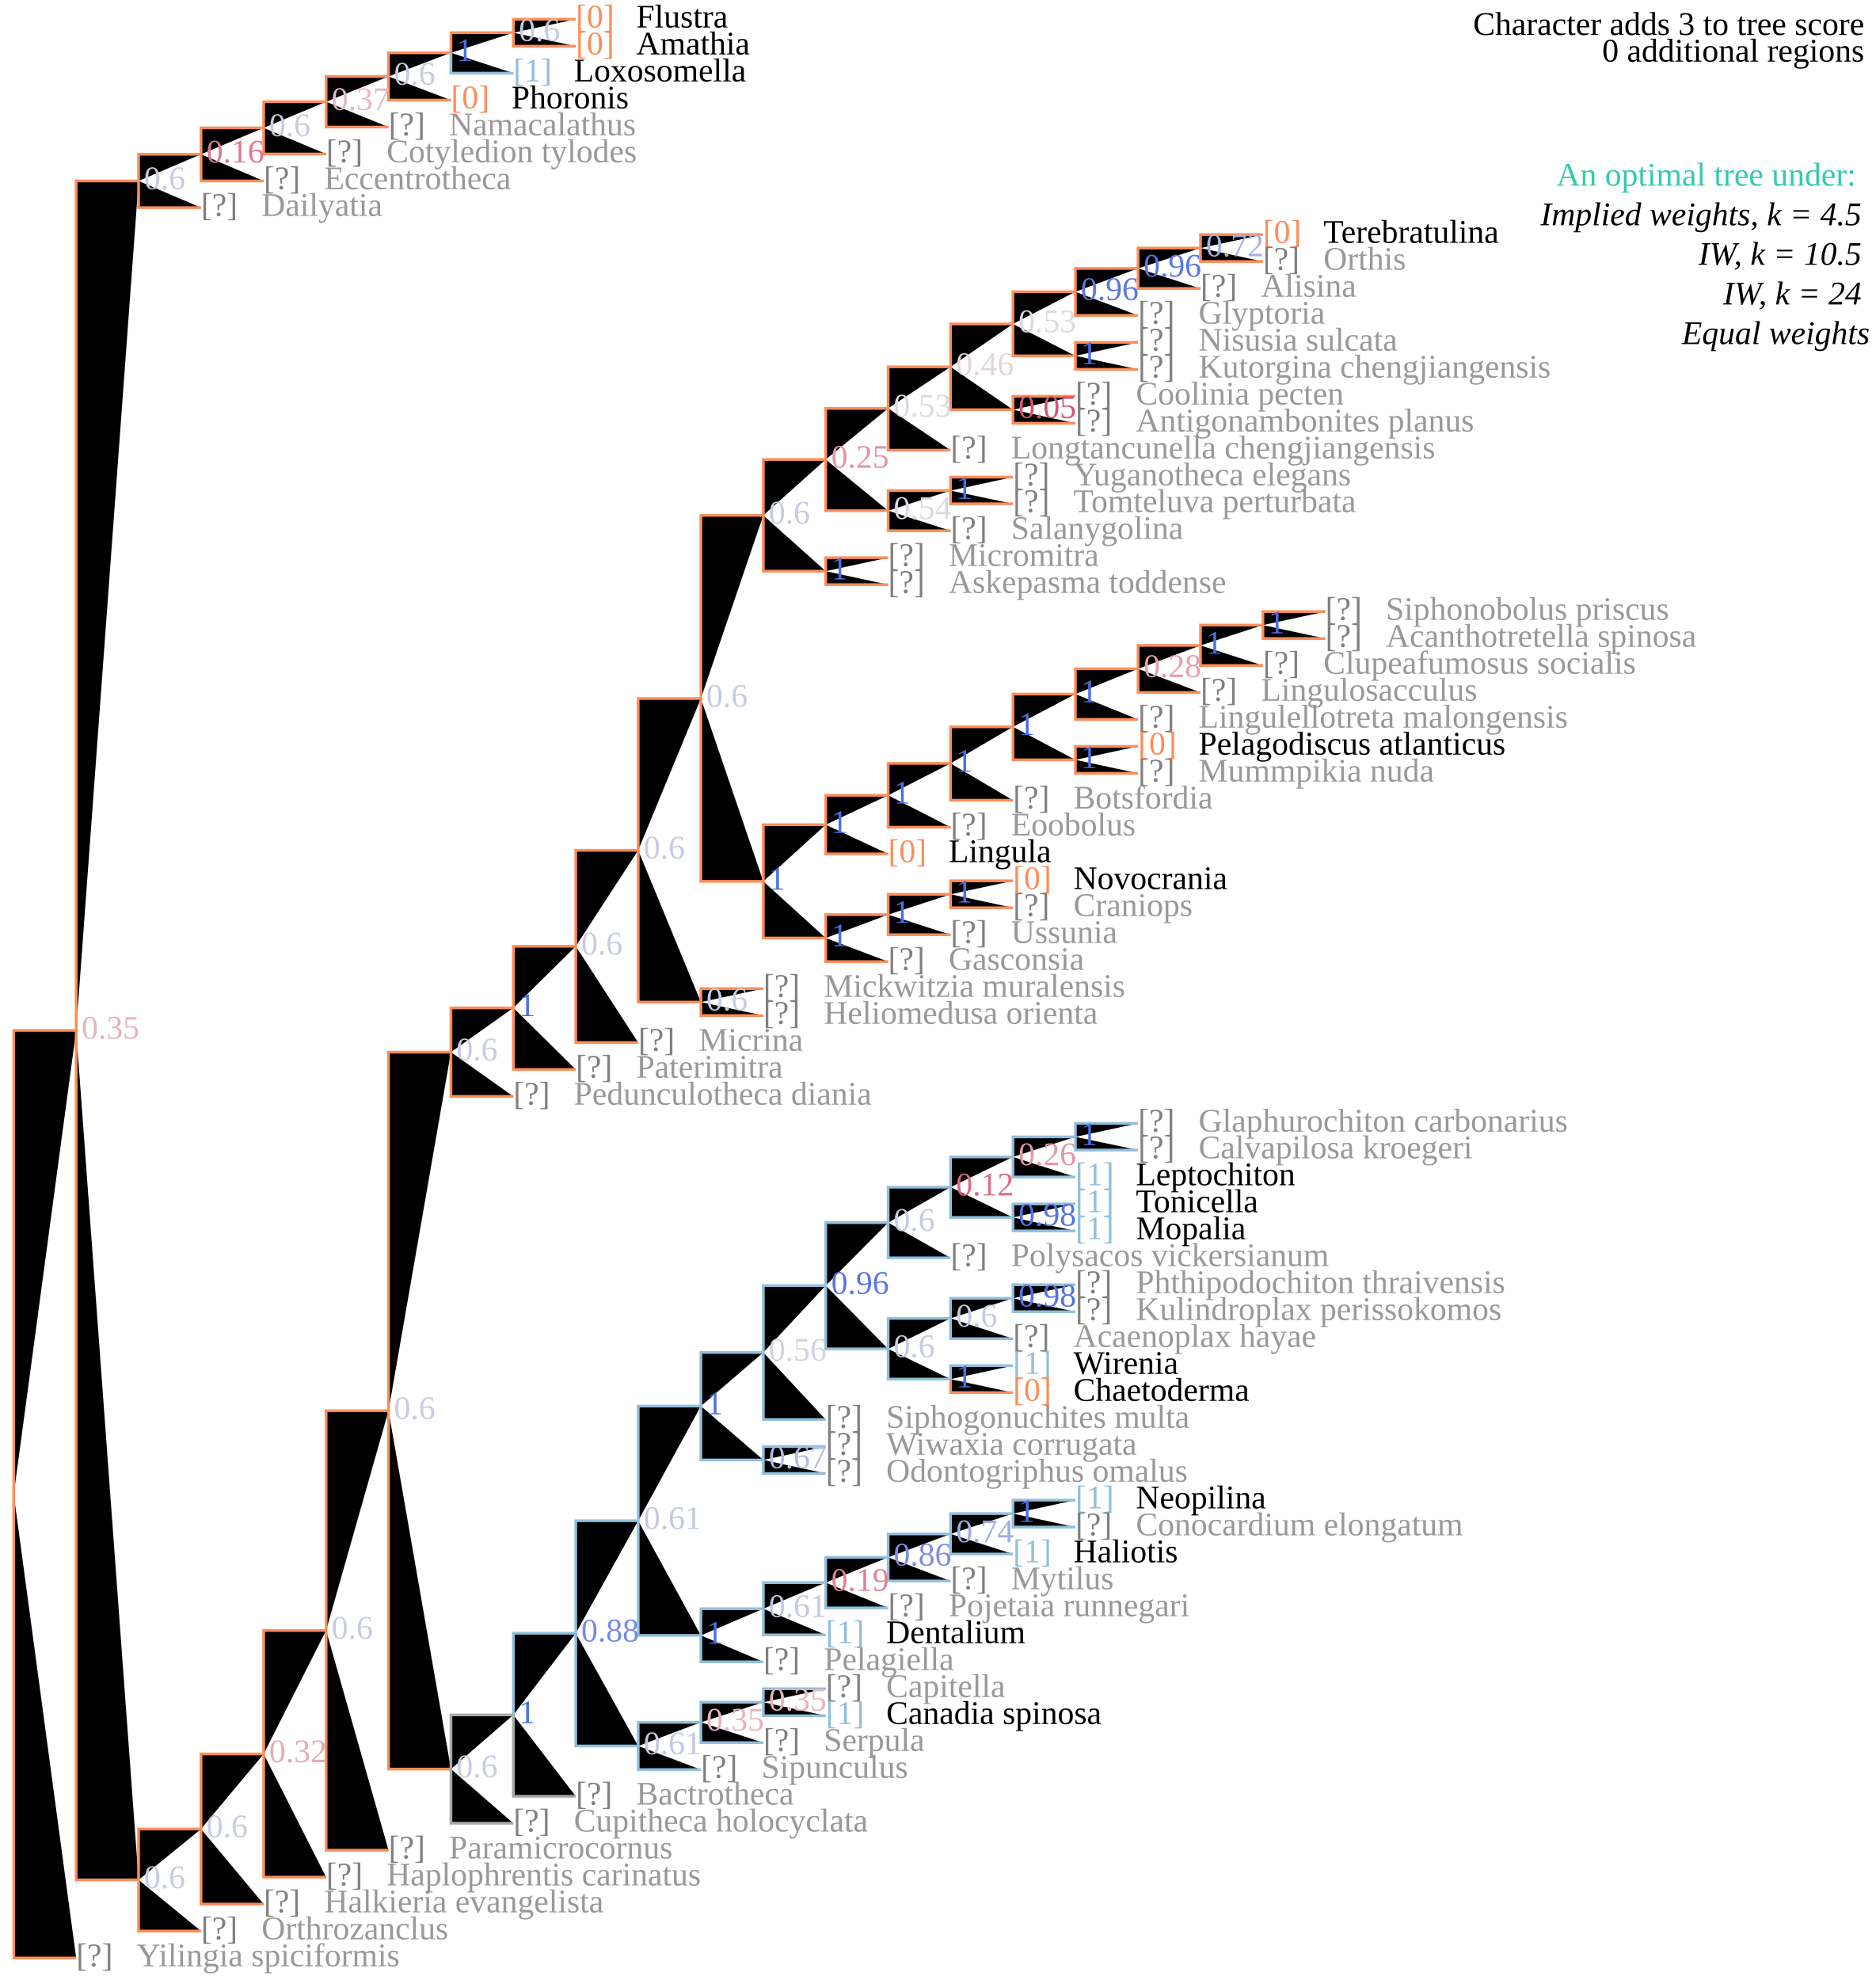
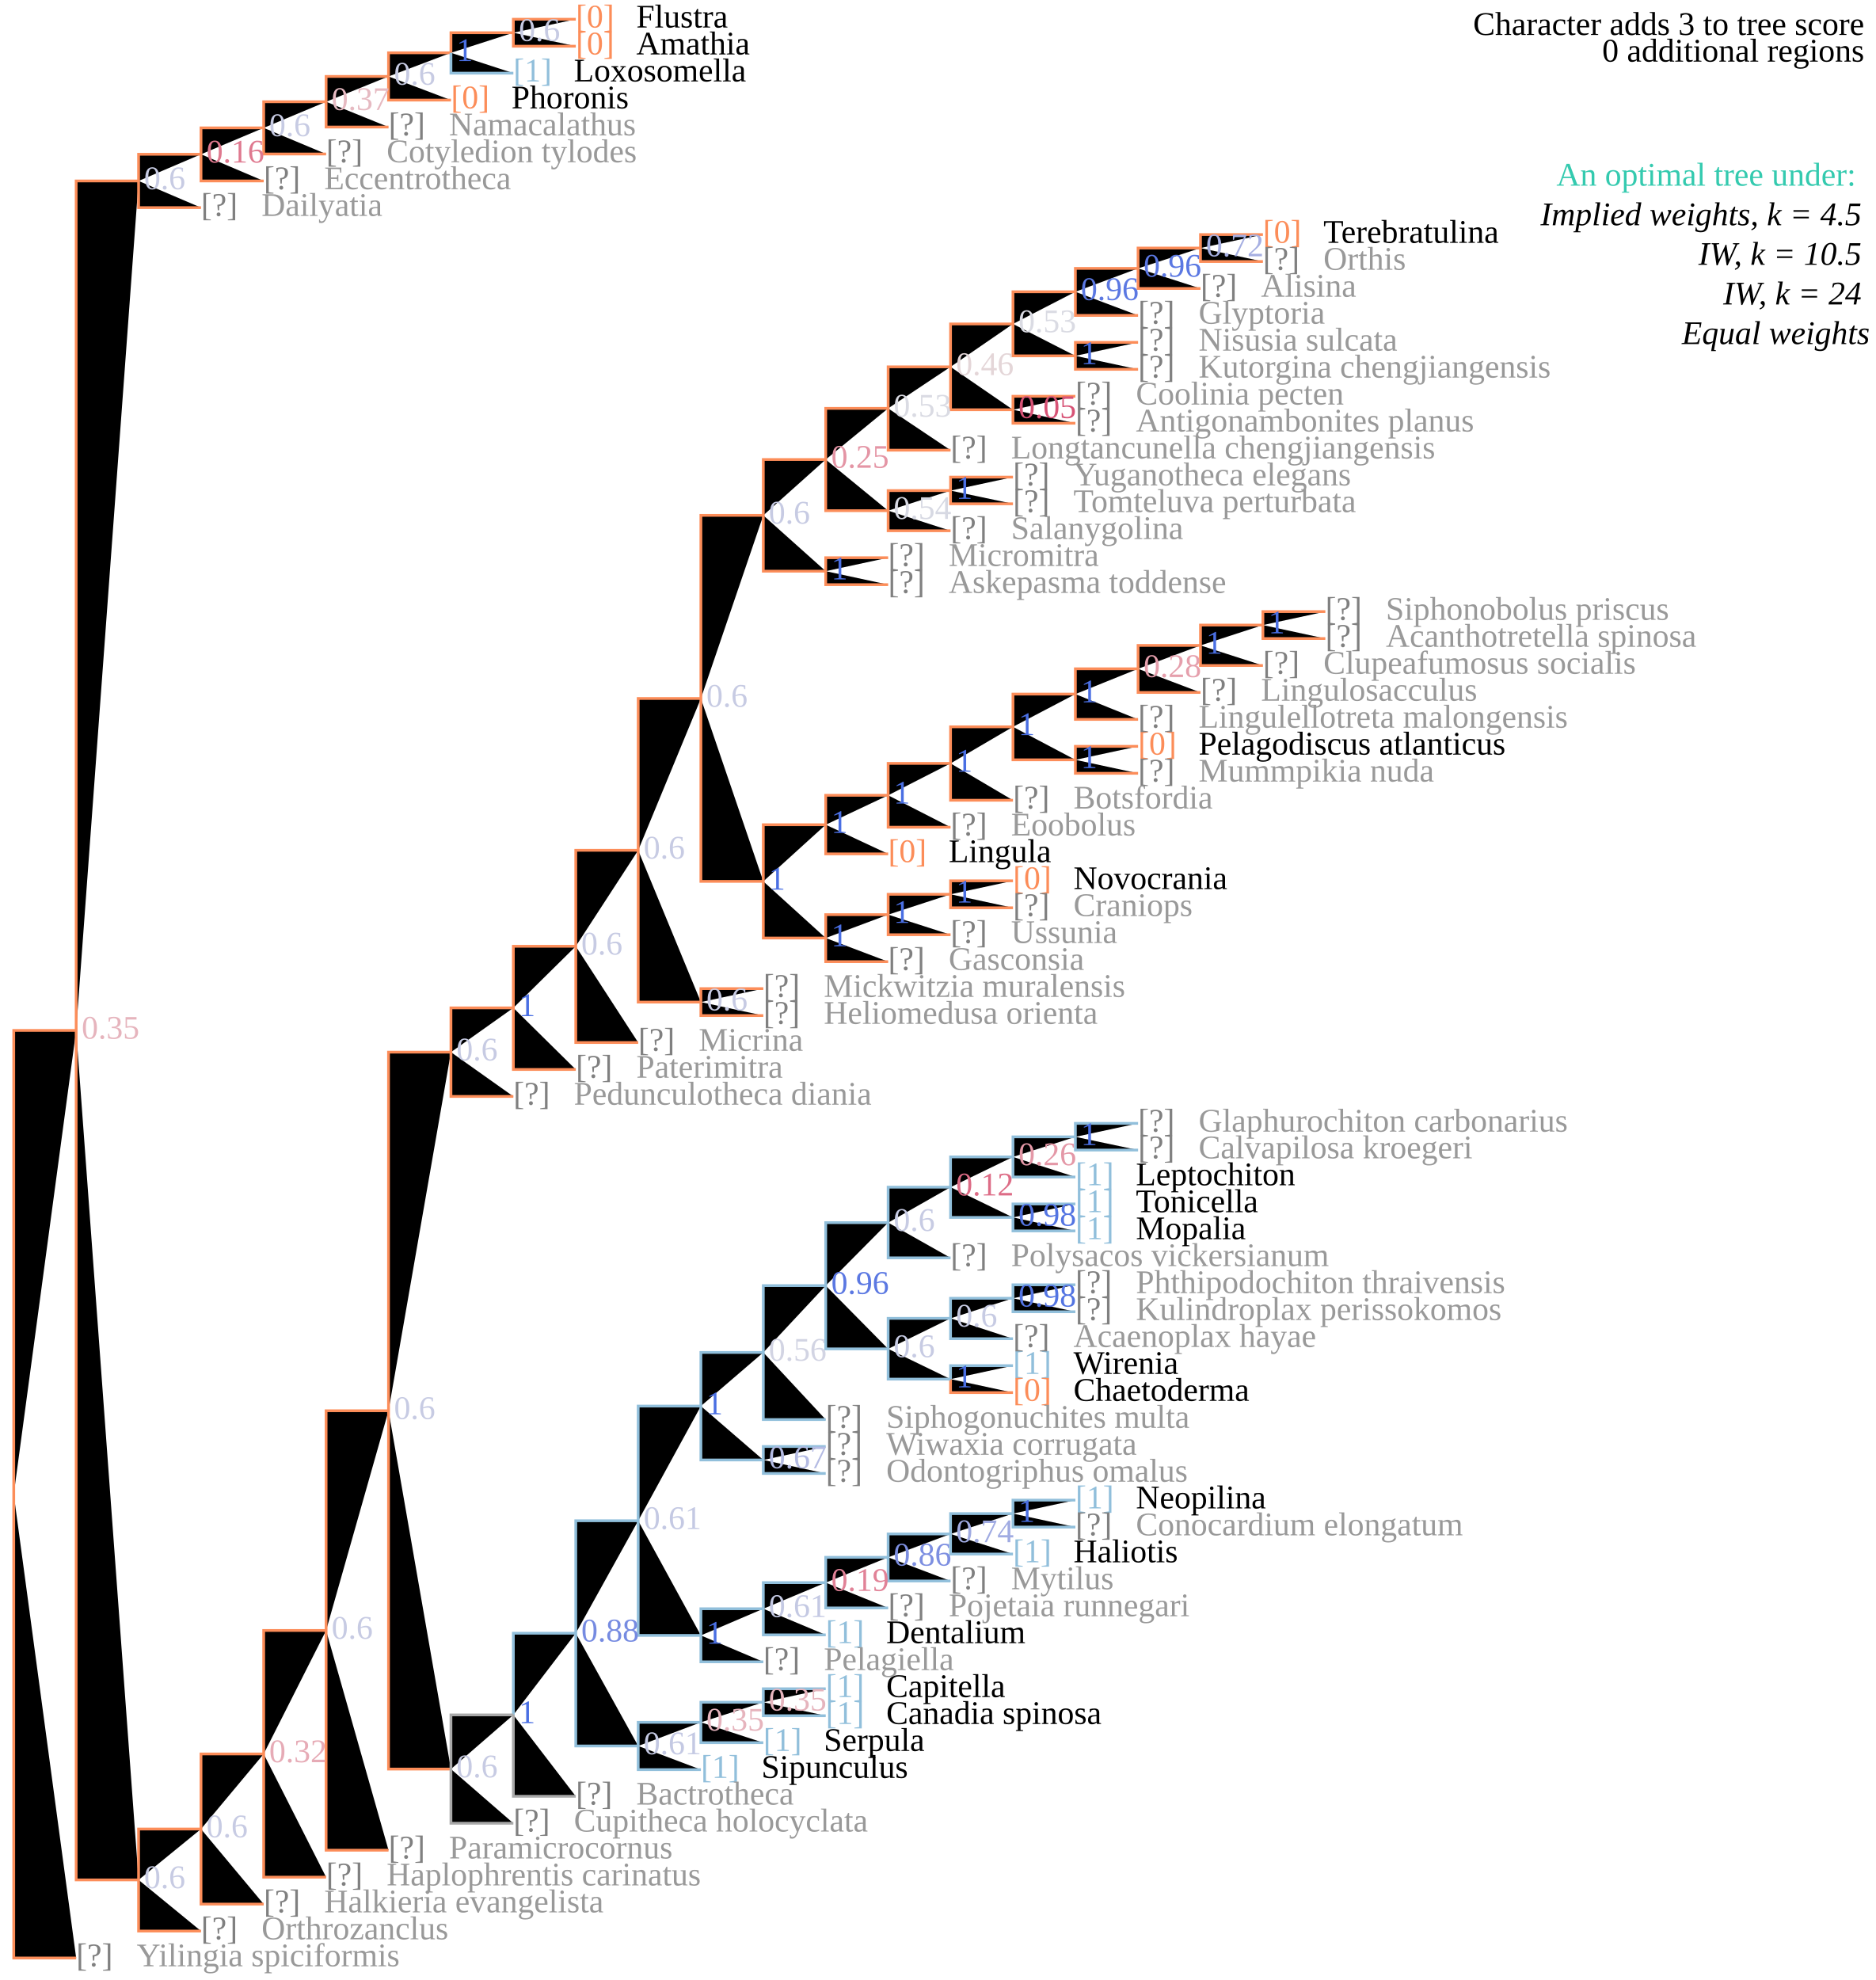
<svg xmlns="http://www.w3.org/2000/svg" version="1.1" viewBox="0 0 682 720" preserveAspectRatio="xMidYMid meet" class="tree" data-char="281">
  <text x="678" y="12.7" text-anchor="end" class="stepsLabel">Character adds <tspan class="score">3</tspan> to tree score</text>
  <text x="678" y="22.4" text-anchor="end" class="stepsLabel">
    <tspan class="score">0</tspan> additional regions</text>
  <text x="678" y="32.1" text-anchor="end" class="stepsLabel" />
  <text x="678" y="51.5" text-anchor="end" class="stepsLabel">
    <tspan dy="16" fill="#34caaf">An optimal tree under:</tspan>
    <tspan x="680" style="font-style:italic" class="notThisAn" dy="1.2em">Implied weights, k = 4.5</tspan>
    <tspan x="680" style="font-style:italic" class="notThisAn" dy="1.2em">IW, k = 10.5</tspan>
    <tspan x="680" style="font-style:italic" class="notThisAn" dy="1.2em">IW, k = 24</tspan>
    <tspan x="680" style="font-style:italic" class="thisAn" dy="1.2em">Equal weights</tspan>
  </text>
-   <text x="300.3" y="617.1" fill="grey" class="flag">[?]</text>
-   <text x="322.3" y="617.1" fill="#999" class="taxonLabel">Capitella</text>
+   <text x="300.3" y="617.1" fill="#91bfdb" class="flag">[1]</text>
+   <text x="322.3" y="617.1" fill="#000" class="taxonLabel">Capitella</text>
  <text x="300.3" y="626.9" fill="#91bfdb" class="flag">[1]</text>
  <text x="322.3" y="626.9" fill="#000" class="taxonLabel">Canadia spinosa</text>
-   <text x="277.6" y="636.7" fill="grey" class="flag">[?]</text>
-   <text x="299.6" y="636.7" fill="#999" class="taxonLabel">Serpula</text>
-   <text x="254.9" y="646.5" fill="grey" class="flag">[?]</text>
-   <text x="276.9" y="646.5" fill="#999" class="taxonLabel">Sipunculus</text>
+   <text x="277.6" y="636.7" fill="#91bfdb" class="flag">[1]</text>
+   <text x="299.6" y="636.7" fill="#000" class="taxonLabel">Serpula</text>
+   <text x="254.9" y="646.5" fill="#91bfdb" class="flag">[1]</text>
+   <text x="276.9" y="646.5" fill="#000" class="taxonLabel">Sipunculus</text>
  <text x="391.1" y="548.5" fill="#91bfdb" class="flag">[1]</text>
  <text x="413.1" y="548.5" fill="#000" class="taxonLabel">Neopilina</text>
  <text x="391.1" y="558.3" fill="grey" class="flag">[?]</text>
  <text x="413.1" y="558.3" fill="#999" class="taxonLabel">Conocardium elongatum</text>
  <text x="368.4" y="568.1" fill="#91bfdb" class="flag">[1]</text>
  <text x="390.4" y="568.1" fill="#000" class="taxonLabel">Haliotis</text>
  <text x="345.7" y="577.9" fill="grey" class="flag">[?]</text>
  <text x="367.7" y="577.9" fill="#999" class="taxonLabel">Mytilus</text>
  <text x="323" y="587.7" fill="grey" class="flag">[?]</text>
  <text x="345" y="587.7" fill="#999" class="taxonLabel">Pojetaia runnegari</text>
  <text x="300.3" y="597.5" fill="#91bfdb" class="flag">[1]</text>
  <text x="322.3" y="597.5" fill="#000" class="taxonLabel">Dentalium</text>
  <text x="277.6" y="607.3" fill="grey" class="flag">[?]</text>
  <text x="299.6" y="607.3" fill="#999" class="taxonLabel">Pelagiella</text>
  <text x="300.3" y="529" fill="grey" class="flag">[?]</text>
  <text x="322.3" y="529" fill="#999" class="taxonLabel">Wiwaxia corrugata</text>
  <text x="300.3" y="538.8" fill="grey" class="flag">[?]</text>
  <text x="322.3" y="538.8" fill="#999" class="taxonLabel">Odontogriphus omalus</text>
  <text x="368.4" y="499.6" fill="#91bfdb" class="flag">[1]</text>
  <text x="390.4" y="499.6" fill="#000" class="taxonLabel">Wirenia</text>
  <text x="368.4" y="509.4" fill="#fc8d59" class="flag">[0]</text>
  <text x="390.4" y="509.4" fill="#000" class="taxonLabel">Chaetoderma</text>
  <text x="391.1" y="470.2" fill="grey" class="flag">[?]</text>
  <text x="413.1" y="470.2" fill="#999" class="taxonLabel">Phthipodochiton thraivensis</text>
  <text x="391.1" y="480" fill="grey" class="flag">[?]</text>
  <text x="413.1" y="480" fill="#999" class="taxonLabel">Kulindroplax perissokomos</text>
  <text x="368.4" y="489.8" fill="grey" class="flag">[?]</text>
  <text x="390.4" y="489.8" fill="#999" class="taxonLabel">Acaenoplax hayae</text>
  <text x="391.1" y="440.8" fill="#91bfdb" class="flag">[1]</text>
  <text x="413.1" y="440.8" fill="#000" class="taxonLabel">Tonicella</text>
  <text x="391.1" y="450.6" fill="#91bfdb" class="flag">[1]</text>
  <text x="413.1" y="450.6" fill="#000" class="taxonLabel">Mopalia</text>
  <text x="413.9" y="411.5" fill="grey" class="flag">[?]</text>
  <text x="435.9" y="411.5" fill="#999" class="taxonLabel">Glaphurochiton carbonarius</text>
  <text x="413.9" y="421.2" fill="grey" class="flag">[?]</text>
  <text x="435.9" y="421.2" fill="#999" class="taxonLabel">Calvapilosa kroegeri</text>
  <text x="391.1" y="431" fill="#91bfdb" class="flag">[1]</text>
  <text x="413.1" y="431" fill="#000" class="taxonLabel">Leptochiton</text>
  <text x="345.7" y="460.4" fill="grey" class="flag">[?]</text>
  <text x="367.7" y="460.4" fill="#999" class="taxonLabel">Polysacos vickersianum</text>
  <text x="300.3" y="519.2" fill="grey" class="flag">[?]</text>
  <text x="322.3" y="519.2" fill="#999" class="taxonLabel">Siphogonuchites multa</text>
  <text x="209.4" y="656.2" fill="grey" class="flag">[?]</text>
  <text x="231.4" y="656.2" fill="#999" class="taxonLabel">Bactrotheca</text>
  <text x="186.7" y="666" fill="grey" class="flag">[?]</text>
  <text x="208.7" y="666" fill="#999" class="taxonLabel">Cupitheca holocyclata</text>
  <text x="277.6" y="362.5" fill="grey" class="flag">[?]</text>
  <text x="299.6" y="362.5" fill="#999" class="taxonLabel">Mickwitzia muralensis</text>
  <text x="277.6" y="372.3" fill="grey" class="flag">[?]</text>
  <text x="299.6" y="372.3" fill="#999" class="taxonLabel">Heliomedusa orienta</text>
  <text x="368.4" y="323.3" fill="#fc8d59" class="flag">[0]</text>
  <text x="390.4" y="323.3" fill="#000" class="taxonLabel">Novocrania</text>
  <text x="368.4" y="333.1" fill="grey" class="flag">[?]</text>
  <text x="390.4" y="333.1" fill="#999" class="taxonLabel">Craniops</text>
  <text x="345.7" y="342.9" fill="grey" class="flag">[?]</text>
  <text x="367.7" y="342.9" fill="#999" class="taxonLabel">Ussunia</text>
  <text x="323" y="352.7" fill="grey" class="flag">[?]</text>
  <text x="345" y="352.7" fill="#999" class="taxonLabel">Gasconsia</text>
  <text x="413.9" y="274.4" fill="#fc8d59" class="flag">[0]</text>
  <text x="435.9" y="274.4" fill="#000" class="taxonLabel">Pelagodiscus atlanticus</text>
  <text x="413.9" y="284.2" fill="grey" class="flag">[?]</text>
  <text x="435.9" y="284.2" fill="#999" class="taxonLabel">Mummpikia nuda</text>
  <text x="482" y="225.4" fill="grey" class="flag">[?]</text>
  <text x="504" y="225.4" fill="#999" class="taxonLabel">Siphonobolus priscus</text>
  <text x="482" y="235.2" fill="grey" class="flag">[?]</text>
  <text x="504" y="235.2" fill="#999" class="taxonLabel">Acanthotretella spinosa</text>
  <text x="459.3" y="245" fill="grey" class="flag">[?]</text>
  <text x="481.3" y="245" fill="#999" class="taxonLabel">Clupeafumosus socialis</text>
  <text x="436.6" y="254.8" fill="grey" class="flag">[?]</text>
  <text x="458.6" y="254.8" fill="#999" class="taxonLabel">Lingulosacculus</text>
  <text x="413.9" y="264.6" fill="grey" class="flag">[?]</text>
  <text x="435.9" y="264.6" fill="#999" class="taxonLabel">Lingulellotreta malongensis</text>
  <text x="368.4" y="294" fill="grey" class="flag">[?]</text>
  <text x="390.4" y="294" fill="#999" class="taxonLabel">Botsfordia</text>
  <text x="345.7" y="303.8" fill="grey" class="flag">[?]</text>
  <text x="367.7" y="303.8" fill="#999" class="taxonLabel">Eoobolus</text>
  <text x="323" y="313.5" fill="#fc8d59" class="flag">[0]</text>
  <text x="345" y="313.5" fill="#000" class="taxonLabel">Lingula</text>
  <text x="323" y="205.8" fill="grey" class="flag">[?]</text>
  <text x="345" y="205.8" fill="#999" class="taxonLabel">Micromitra</text>
  <text x="323" y="215.6" fill="grey" class="flag">[?]</text>
  <text x="345" y="215.6" fill="#999" class="taxonLabel">Askepasma toddense</text>
  <text x="368.4" y="176.5" fill="grey" class="flag">[?]</text>
  <text x="390.4" y="176.5" fill="#999" class="taxonLabel">Yuganotheca elegans</text>
  <text x="368.4" y="186.2" fill="grey" class="flag">[?]</text>
  <text x="390.4" y="186.2" fill="#999" class="taxonLabel">Tomteluva perturbata</text>
  <text x="345.7" y="196" fill="grey" class="flag">[?]</text>
  <text x="367.7" y="196" fill="#999" class="taxonLabel">Salanygolina</text>
  <text x="391.1" y="147.1" fill="grey" class="flag">[?]</text>
  <text x="413.1" y="147.1" fill="#999" class="taxonLabel">Coolinia pecten</text>
  <text x="391.1" y="156.9" fill="grey" class="flag">[?]</text>
  <text x="413.1" y="156.9" fill="#999" class="taxonLabel">Antigonambonites planus</text>
  <text x="413.9" y="127.5" fill="grey" class="flag">[?]</text>
  <text x="435.9" y="127.5" fill="#999" class="taxonLabel">Nisusia sulcata</text>
  <text x="413.9" y="137.3" fill="grey" class="flag">[?]</text>
  <text x="435.9" y="137.3" fill="#999" class="taxonLabel">Kutorgina chengjiangensis</text>
  <text x="459.3" y="88.3" fill="#fc8d59" class="flag">[0]</text>
  <text x="481.3" y="88.3" fill="#000" class="taxonLabel">Terebratulina</text>
  <text x="459.3" y="98.1" fill="grey" class="flag">[?]</text>
  <text x="481.3" y="98.1" fill="#999" class="taxonLabel">Orthis</text>
  <text x="436.6" y="107.9" fill="grey" class="flag">[?]</text>
  <text x="458.6" y="107.9" fill="#999" class="taxonLabel">Alisina</text>
  <text x="413.9" y="117.7" fill="grey" class="flag">[?]</text>
  <text x="435.9" y="117.7" fill="#999" class="taxonLabel">Glyptoria</text>
  <text x="345.7" y="166.7" fill="grey" class="flag">[?]</text>
  <text x="367.7" y="166.7" fill="#999" class="taxonLabel">Longtancunella chengjiangensis</text>
  <text x="232.1" y="382.1" fill="grey" class="flag">[?]</text>
  <text x="254.1" y="382.1" fill="#999" class="taxonLabel">Micrina</text>
  <text x="209.4" y="391.9" fill="grey" class="flag">[?]</text>
  <text x="231.4" y="391.9" fill="#999" class="taxonLabel">Paterimitra</text>
  <text x="186.7" y="401.7" fill="grey" class="flag">[?]</text>
  <text x="208.7" y="401.7" fill="#999" class="taxonLabel">Pedunculotheca diania</text>
  <text x="141.3" y="675.8" fill="grey" class="flag">[?]</text>
  <text x="163.3" y="675.8" fill="#999" class="taxonLabel">Paramicrocornus</text>
  <text x="118.6" y="685.6" fill="grey" class="flag">[?]</text>
  <text x="140.6" y="685.6" fill="#999" class="taxonLabel">Haplophrentis carinatus</text>
  <text x="95.9" y="695.4" fill="grey" class="flag">[?]</text>
  <text x="117.9" y="695.4" fill="#999" class="taxonLabel">Halkieria evangelista</text>
  <text x="73.1" y="705.2" fill="grey" class="flag">[?]</text>
  <text x="95.1" y="705.2" fill="#999" class="taxonLabel">Orthrozanclus</text>
  <text x="209.4" y="10" fill="#fc8d59" class="flag">[0]</text>
  <text x="231.4" y="10" fill="#000" class="taxonLabel">Flustra</text>
  <text x="209.4" y="19.8" fill="#fc8d59" class="flag">[0]</text>
  <text x="231.4" y="19.8" fill="#000" class="taxonLabel">Amathia</text>
  <text x="186.7" y="29.6" fill="#91bfdb" class="flag">[1]</text>
  <text x="208.7" y="29.6" fill="#000" class="taxonLabel">Loxosomella</text>
  <text x="164" y="39.4" fill="#fc8d59" class="flag">[0]</text>
  <text x="186" y="39.4" fill="#000" class="taxonLabel">Phoronis</text>
  <text x="141.3" y="49.2" fill="grey" class="flag">[?]</text>
  <text x="163.3" y="49.2" fill="#999" class="taxonLabel">Namacalathus</text>
  <text x="118.6" y="59" fill="grey" class="flag">[?]</text>
  <text x="140.6" y="59" fill="#999" class="taxonLabel">Cotyledion tylodes</text>
  <text x="95.9" y="68.8" fill="grey" class="flag">[?]</text>
  <text x="117.9" y="68.8" fill="#999" class="taxonLabel">Eccentrotheca</text>
  <text x="73.1" y="78.5" fill="grey" class="flag">[?]</text>
  <text x="95.1" y="78.5" fill="#999" class="taxonLabel">Dailyatia</text>
  <text x="27.7" y="715" fill="grey" class="flag">[?]</text>
  <text x="49.7" y="715" fill="#999" class="taxonLabel">Yilingia spiciformis</text>
  <path d="M5,543.4V374.7H27.7M27.7,374.7V65.8H50.4M50.4,65.8V56.1H73.1M73.1,56.1V46.5H95.9M95.9,46.5V37H118.6M118.6,37V27.8H141.3M141.3,27.8V19.2H164M164,19.2V11.9H186.7M186.7,11.9V7H209.4M186.7,11.9V16.8H209.4M141.3,27.8V36.4H164M118.6,37V46.2H141.3M95.9,46.5V56H118.6M73.1,56.1V65.8H95.9M50.4,65.8V75.5H73.1M27.7,374.7V683.6H50.4M50.4,683.6V665.1H73.1M73.1,665.1V637.8H95.9M95.9,637.8V592.9H118.6M118.6,592.9V513H141.3M141.3,513V382.6H164M164,382.6V366.5H186.7M186.7,366.5V344.1H209.4M209.4,344.1V309.2H232.1M232.1,309.2V254H254.9M254.9,254V187.4H277.6M277.6,187.4V167.1H300.3M300.3,167.1V148.5H323M323,148.5V133.4H345.7M345.7,133.4V117.8H368.4M368.4,117.8V106.1H391.1M391.1,106.1V97.6H413.9M413.9,97.6V90.2H436.6M436.6,90.2V85.3H459.3M436.6,90.2V95.1H459.3M413.9,97.6V104.9H436.6M391.1,106.1V114.7H413.9M368.4,117.8V129.4H391.1M391.1,129.4V124.5H413.9M391.1,129.4V134.3H413.9M345.7,133.4V149H368.4M368.4,149V144.1H391.1M368.4,149V153.9H391.1M323,148.5V163.7H345.7M300.3,167.1V185.7H323M323,185.7V178.4H345.7M345.7,178.4V173.5H368.4M345.7,178.4V183.2H368.4M323,185.7V193H345.7M277.6,187.4V207.7H300.3M300.3,207.7V202.8H323M300.3,207.7V212.6H323M254.9,254V320.5H277.6M277.6,320.5V299.9H300.3M300.3,299.9V289.2H323M323,289.2V277.6H345.7M345.7,277.6V264.3H368.4M368.4,264.3V252.4H391.1M391.1,252.4V243.2H413.9M413.9,243.2V234.7H436.6M436.6,234.7V227.3H459.3M459.3,227.3V222.4H482M459.3,227.3V232.2H482M436.6,234.7V242H459.3M413.9,243.2V251.8H436.6M391.1,252.4V261.6H413.9M368.4,264.3V276.3H391.1M391.1,276.3V271.4H413.9M391.1,276.3V281.2H413.9M345.7,277.6V291H368.4M323,289.2V300.8H345.7M300.3,299.9V310.5H323M277.6,320.5V341.1H300.3M300.3,341.1V332.6H323M323,332.6V325.2H345.7M345.7,325.2V320.3H368.4M345.7,325.2V330.1H368.4M323,332.6V339.9H345.7M300.3,341.1V349.7H323M232.1,309.2V364.4H254.9M254.9,364.4V359.5H277.6M254.9,364.4V369.3H277.6M209.4,344.1V379.1H232.1M186.7,366.5V388.9H209.4M164,382.6V398.7H186.7M141.3,513V643.3H164M345.7,501.5V506.4H368.4M118.6,592.9V672.8H141.3M95.9,637.8V682.6H118.6M73.1,665.1V692.4H95.9M50.4,683.6V702.2H73.1M5,543.4V712H27.7" stroke="#fc8d59" />
  <path d="M164,19.2V26.6H186.7M186.7,623.6V593.9H209.4M209.4,593.9V553H232.1M232.1,553V511.3H254.9M254.9,511.3V491.8H277.6M277.6,491.8V467.5H300.3M300.3,467.5V444.6H323M323,444.6V431.7H345.7M345.7,431.7V420.7H368.4M368.4,420.7V413.4H391.1M391.1,413.4V408.5H413.9M391.1,413.4V418.2H413.9M368.4,420.7V428H391.1M345.7,431.7V442.7H368.4M368.4,442.7V437.8H391.1M368.4,442.7V447.6H391.1M323,444.6V457.4H345.7M300.3,467.5V490.5H323M323,490.5V479.4H345.7M345.7,479.4V472.1H368.4M368.4,472.1V467.2H391.1M368.4,472.1V477H391.1M345.7,479.4V486.8H368.4M323,490.5V501.5H345.7M345.7,501.5V496.6H368.4M277.6,491.8V516.2H300.3M254.9,511.3V530.9H277.6M277.6,530.9V526H300.3M277.6,530.9V535.8H300.3M232.1,553V594.7H254.9M254.9,594.7V585H277.6M277.6,585V575.5H300.3M300.3,575.5V566.3H323M323,566.3V557.8H345.7M345.7,557.8V550.4H368.4M368.4,550.4V545.5H391.1M368.4,550.4V555.3H391.1M345.7,557.8V565.1H368.4M323,566.3V574.9H345.7M300.3,575.5V584.7H323M277.6,585V594.5H300.3M254.9,594.7V604.3H277.6M209.4,593.9V634.9H232.1M232.1,634.9V626.3H254.9M254.9,626.3V619H277.6M277.6,619V614.1H300.3M277.6,619V623.9H300.3M254.9,626.3V633.7H277.6M232.1,634.9V643.5H254.9" stroke="#91bfdb" />
  <path d="M164,643.3V623.6H186.7M186.7,623.6V653.2H209.4M164,643.3V663H186.7" stroke="darkgrey" />
  <text x="29.7" y="377.7" class="node" fill="#E6B4BD">0.35</text>
  <text x="52.4" y="68.8" class="node" fill="#C7CBE3">0.6</text>
  <text x="75.1" y="59.1" class="node" fill="#DF798F">0.16</text>
  <text x="97.9" y="49.5" class="node" fill="#C7CBE3">0.6</text>
  <text x="120.6" y="40" class="node" fill="#E6BAC2">0.37</text>
  <text x="143.3" y="30.8" class="node" fill="#C7CBE3">0.6</text>
  <text x="166" y="22.2" class="node" fill="#4A6FE3">1</text>
  <text x="188.7" y="14.9" class="node" fill="#C7CBE3">0.6</text>
  <text x="52.4" y="686.6" class="node" fill="#C7CBE3">0.6</text>
  <text x="75.1" y="668.1" class="node" fill="#C7CBE3">0.6</text>
  <text x="97.9" y="640.8" class="node" fill="#E6ABB6">0.32</text>
  <text x="120.6" y="595.9" class="node" fill="#C7CBE3">0.6</text>
  <text x="143.3" y="516" class="node" fill="#C7CBE3">0.6</text>
  <text x="166" y="385.6" class="node" fill="#C7CBE3">0.6</text>
  <text x="188.7" y="369.5" class="node" fill="#4A6FE3">1</text>
  <text x="211.4" y="347.1" class="node" fill="#C7CBE3">0.6</text>
  <text x="234.1" y="312.2" class="node" fill="#C7CBE3">0.6</text>
  <text x="256.9" y="257" class="node" fill="#C7CBE3">0.6</text>
  <text x="279.6" y="190.4" class="node" fill="#C7CBE3">0.6</text>
  <text x="302.3" y="170.1" class="node" fill="#E495A5">0.25</text>
  <text x="325" y="151.5" class="node" fill="#DADBE3">0.53</text>
  <text x="347.7" y="136.4" class="node" fill="#E4D6D8">0.46</text>
  <text x="370.4" y="120.8" class="node" fill="#DADBE3">0.53</text>
  <text x="393.1" y="109.1" class="node" fill="#5B78E2">0.96</text>
  <text x="415.9" y="100.6" class="node" fill="#5B78E2">0.96</text>
  <text x="438.6" y="93.2" class="node" fill="#A6AFE2">0.72</text>
  <text x="393.1" y="132.4" class="node" fill="#4A6FE3">1</text>
  <text x="370.4" y="152" class="node" fill="#D75376">0.05</text>
  <text x="325" y="188.7" class="node" fill="#D7D9E3">0.54</text>
  <text x="347.7" y="181.4" class="node" fill="#4A6FE3">1</text>
  <text x="302.3" y="210.7" class="node" fill="#4A6FE3">1</text>
  <text x="279.6" y="323.5" class="node" fill="#4A6FE3">1</text>
  <text x="302.3" y="302.9" class="node" fill="#4A6FE3">1</text>
  <text x="325" y="292.2" class="node" fill="#4A6FE3">1</text>
  <text x="347.7" y="280.6" class="node" fill="#4A6FE3">1</text>
  <text x="370.4" y="267.3" class="node" fill="#4A6FE3">1</text>
  <text x="393.1" y="255.4" class="node" fill="#4A6FE3">1</text>
  <text x="415.9" y="246.2" class="node" fill="#E59FAC">0.28</text>
  <text x="438.6" y="237.7" class="node" fill="#4A6FE3">1</text>
  <text x="461.3" y="230.3" class="node" fill="#4A6FE3">1</text>
  <text x="393.1" y="279.3" class="node" fill="#4A6FE3">1</text>
  <text x="302.3" y="344.1" class="node" fill="#4A6FE3">1</text>
  <text x="325" y="335.6" class="node" fill="#4A6FE3">1</text>
  <text x="347.7" y="328.2" class="node" fill="#4A6FE3">1</text>
  <text x="256.9" y="367.4" class="node" fill="#C7CBE3">0.6</text>
  <text x="166" y="646.3" class="node" fill="#C7CBE3">0.6</text>
  <text x="188.7" y="626.6" class="node" fill="#4A6FE3">1</text>
  <text x="211.4" y="596.9" class="node" fill="#768BE1">0.88</text>
  <text x="234.1" y="556" class="node" fill="#C4C9E3">0.61</text>
  <text x="256.9" y="514.3" class="node" fill="#4A6FE3">1</text>
  <text x="279.6" y="494.8" class="node" fill="#D2D4E3">0.56</text>
  <text x="302.3" y="470.5" class="node" fill="#5B78E2">0.96</text>
  <text x="325" y="447.6" class="node" fill="#C7CBE3">0.6</text>
  <text x="347.7" y="434.7" class="node" fill="#DD6C86">0.12</text>
  <text x="370.4" y="423.7" class="node" fill="#E498A7">0.26</text>
  <text x="393.1" y="416.4" class="node" fill="#4A6FE3">1</text>
  <text x="370.4" y="445.7" class="node" fill="#5374E2">0.98</text>
  <text x="325" y="493.5" class="node" fill="#C7CBE3">0.6</text>
  <text x="347.7" y="482.4" class="node" fill="#C7CBE3">0.6</text>
  <text x="370.4" y="475.1" class="node" fill="#5374E2">0.98</text>
  <text x="347.7" y="504.5" class="node" fill="#4A6FE3">1</text>
  <text x="279.6" y="533.9" class="node" fill="#B4BBE3">0.67</text>
  <text x="256.9" y="597.7" class="node" fill="#4A6FE3">1</text>
  <text x="279.6" y="588" class="node" fill="#C4C9E3">0.61</text>
  <text x="302.3" y="578.5" class="node" fill="#E18297">0.19</text>
  <text x="325" y="569.3" class="node" fill="#7D8FE1">0.86</text>
  <text x="347.7" y="560.8" class="node" fill="#A0ABE2">0.74</text>
  <text x="370.4" y="553.4" class="node" fill="#4A6FE3">1</text>
  <text x="234.1" y="637.9" class="node" fill="#C4C9E3">0.61</text>
  <text x="256.9" y="629.3" class="node" fill="#E6B4BD">0.35</text>
  <text x="279.6" y="622" class="node" fill="#E6B4BD">0.35</text>
</svg>
